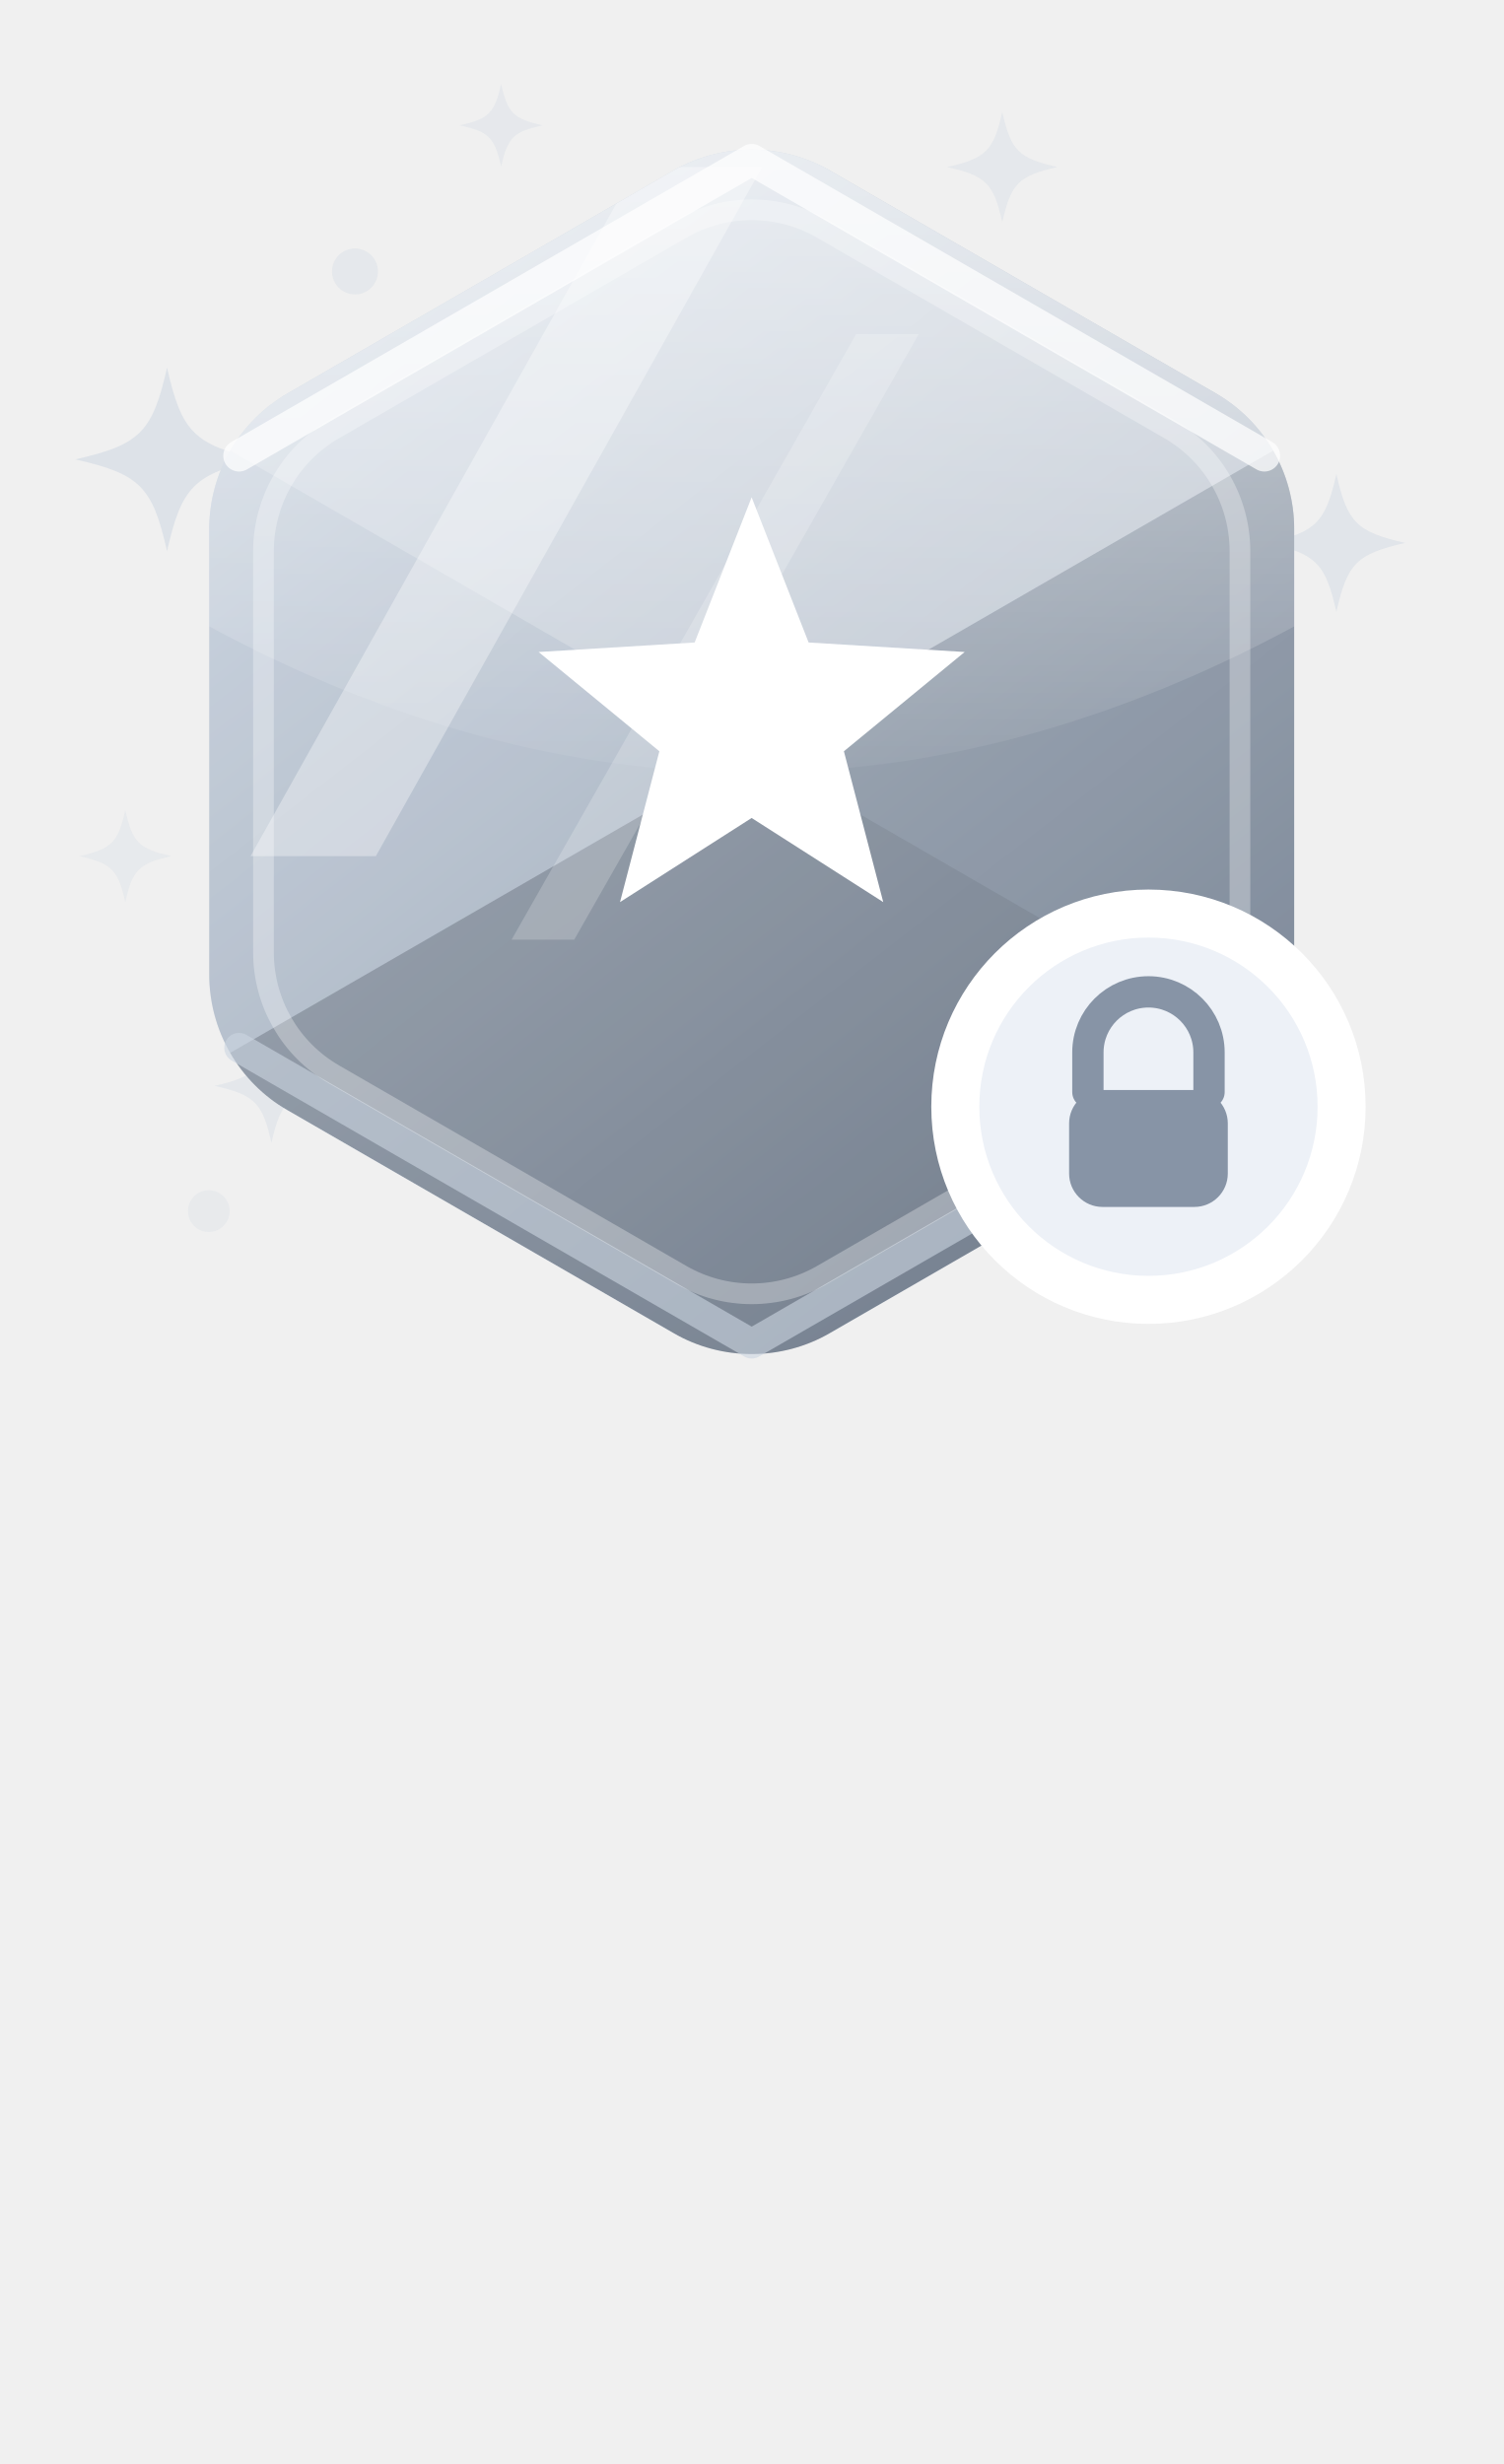
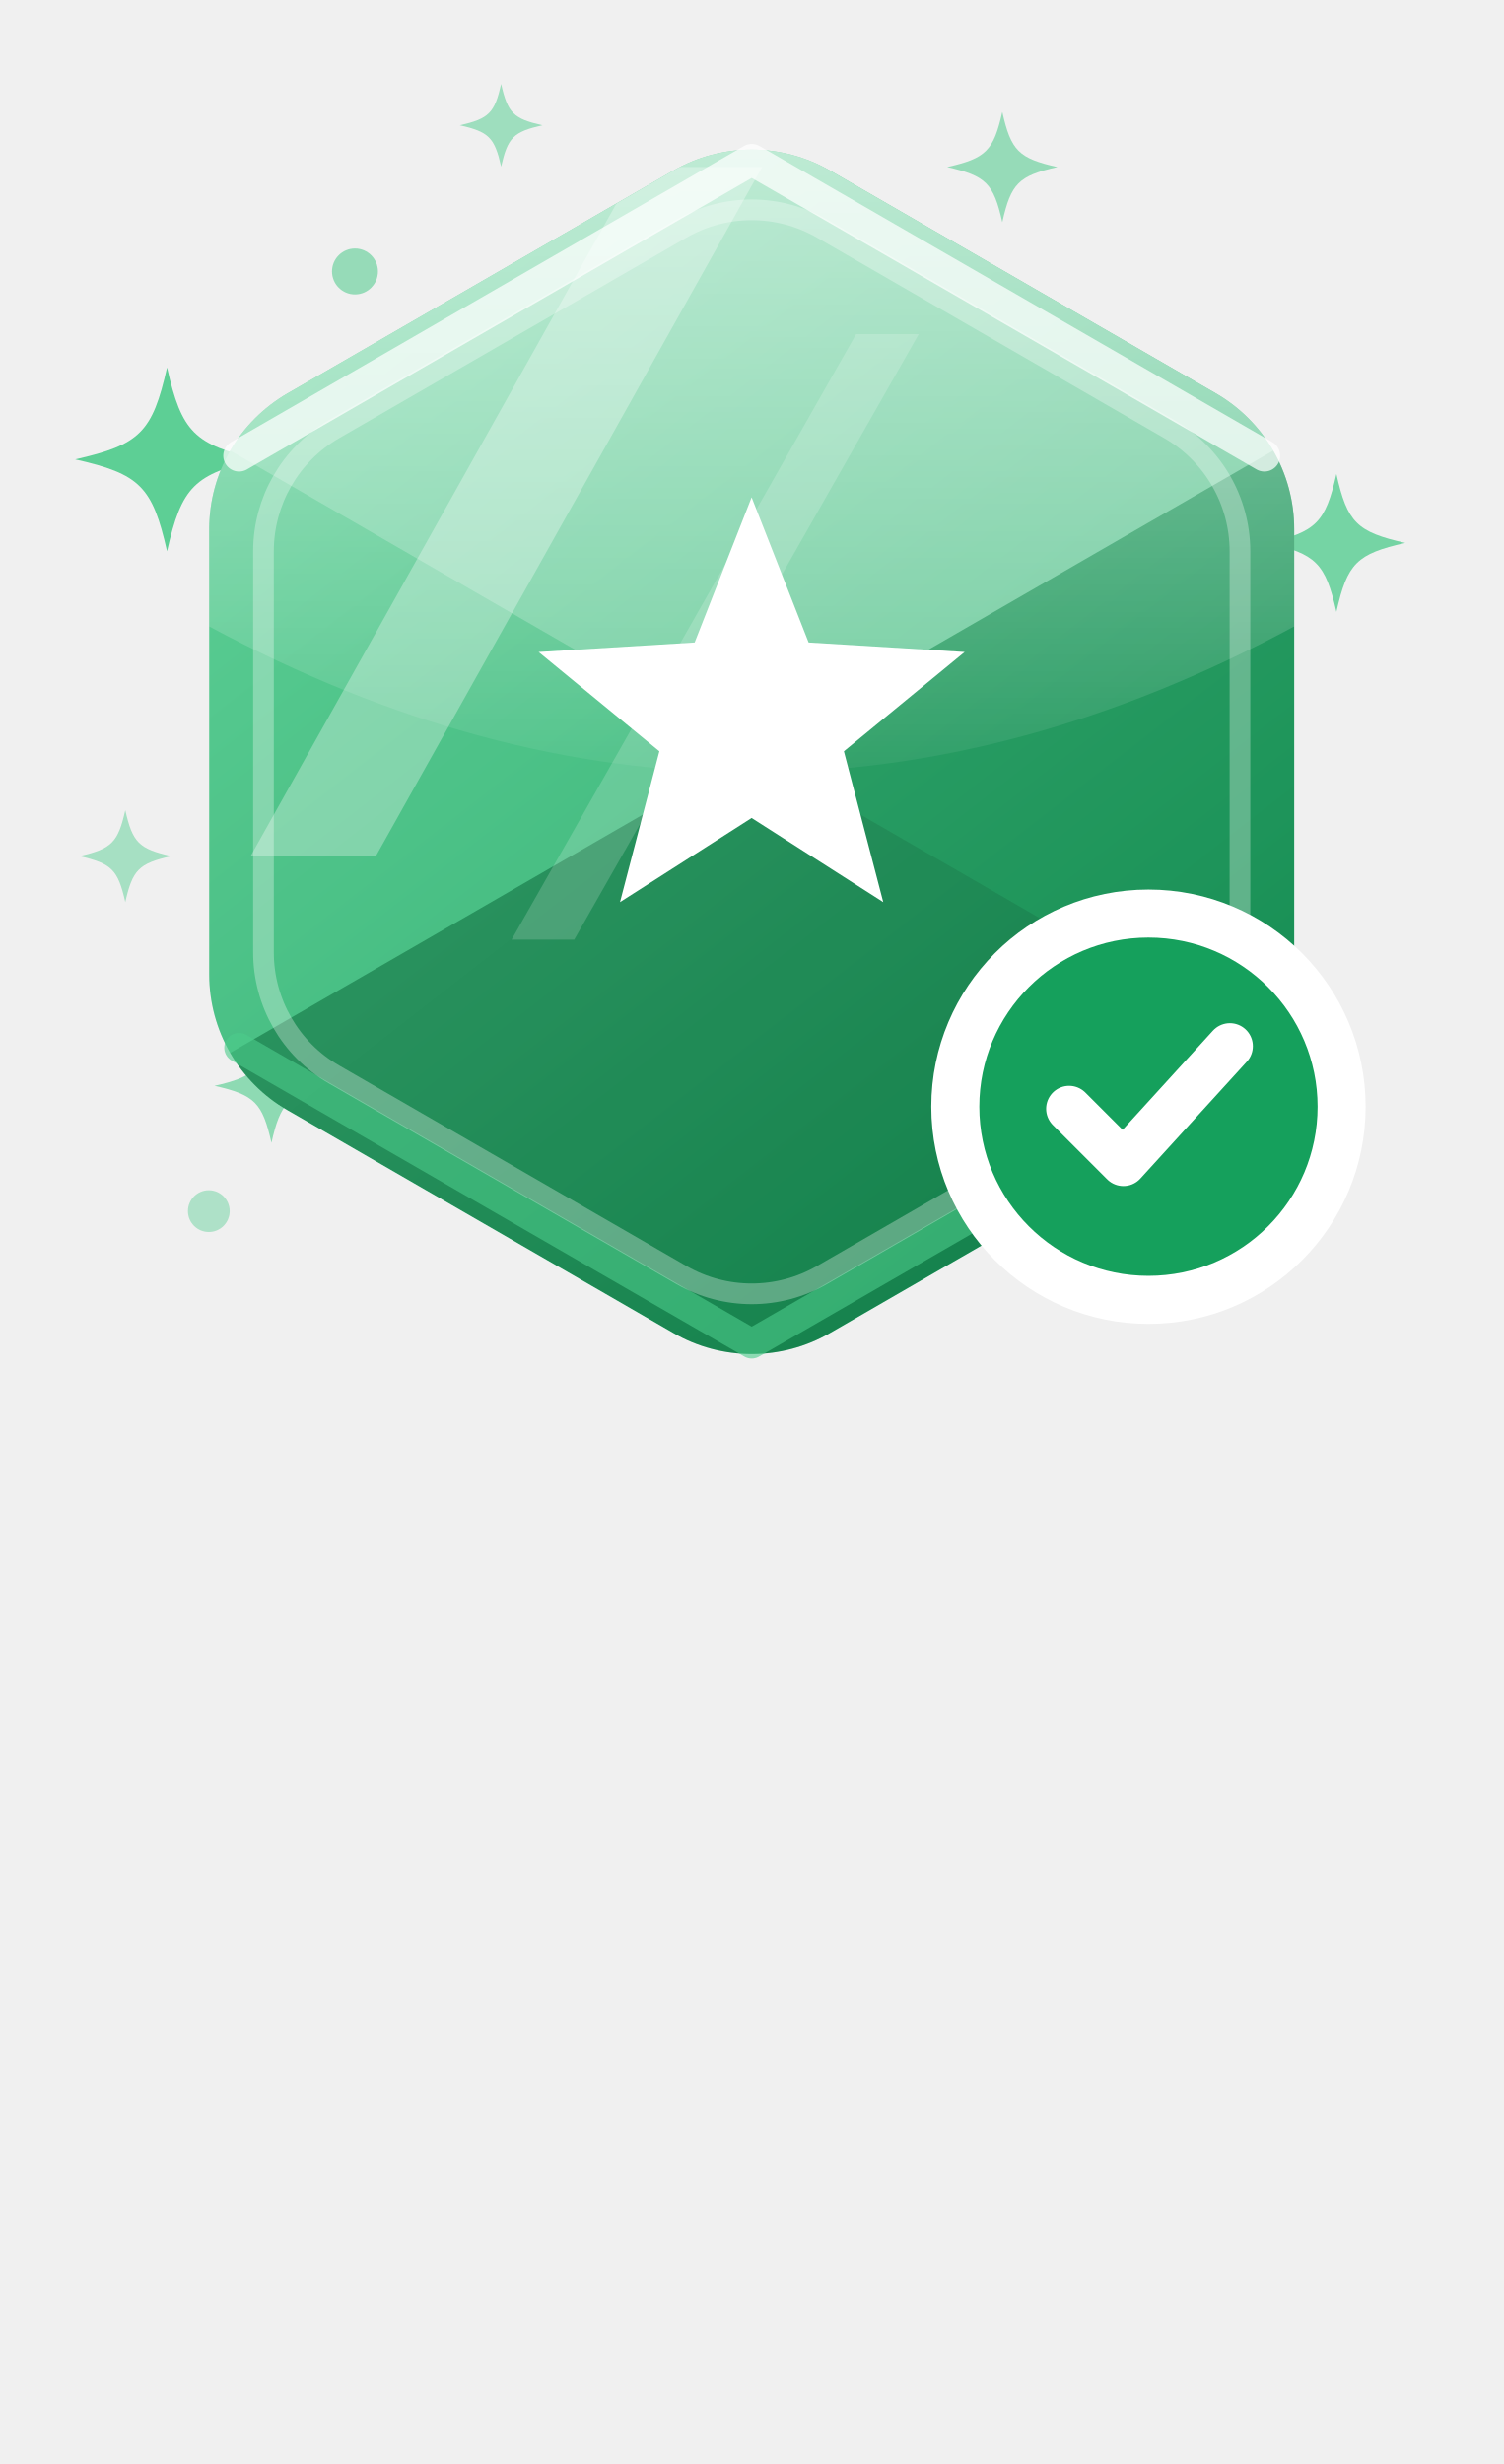
<svg xmlns="http://www.w3.org/2000/svg" viewBox="0 0 72 118" width="72" height="118">
  <defs>
-     <linearGradient id="g-steel" x1="0.15" y1="0" x2="0.85" y2="1">
-       <stop offset="0" stop-color="#CBD5E1" />
-       <stop offset="1" stop-color="#8794A6" />
+     <linearGradient id="g-emerald" x1="0.15" y1="0" x2="0.85" y2="1">
+       <stop offset="0" stop-color="#4CCB8B" />
+       <stop offset="1" stop-color="#15A05C" />
    </linearGradient>
    <clipPath id="clipHex">
      <path d="M39.75 8.17 L58.23 18.84 A7.5 7.5 0 0 1 61.98 25.33 L61.98 46.67 A7.5 7.5 0 0 1 58.23 53.17 L39.75 63.84 A7.5 7.5 0 0 1 32.25 63.84 L13.77 53.17 A7.5 7.5 0 0 1 10.02 46.67 L10.02 25.33 A7.5 7.5 0 0 1 13.77 18.84 L32.25 8.17 A7.5 7.5 0 0 1 39.75 8.17 Z" />
    </clipPath>
    <linearGradient id="capA" x1="0" y1="0" x2="0" y2="1">
      <stop offset="0" stop-color="#fff" stop-opacity=".52" />
      <stop offset="1" stop-color="#fff" stop-opacity=".05" />
    </linearGradient>
    <linearGradient id="reflFade" x1="0" y1="0" x2="0" y2="1">
      <stop offset="0" stop-color="#fff" stop-opacity=".40" />
      <stop offset=".55" stop-color="#fff" stop-opacity=".10" />
      <stop offset="1" stop-color="#fff" stop-opacity="0" />
    </linearGradient>
    <mask id="reflMask">
      <rect x="0" y="68" width="72" height="50" fill="url(#reflFade)" />
    </mask>
  </defs>
  <g>
-     <path d="M0 -4.4 C0.7 -1.3 1.3 -0.7 4.4 0 C1.3 0.7 0.7 1.3 0 4.4 C-0.7 1.3 -1.3 0.7 -4.4 0 C-1.3 -0.7 -0.7 -1.3 0 -4.4 Z" fill="#CBD5E1" opacity="0.495" transform="translate(8,22) scale(1.0)" />
-     <path d="M0 -4.4 C0.7 -1.3 1.3 -0.7 4.4 0 C1.3 0.7 0.7 1.3 0 4.4 C-0.7 1.3 -1.3 0.7 -4.4 0 C-1.3 -0.7 -0.7 -1.3 0 -4.4 Z" fill="#CBD5E1" opacity="0.413" transform="translate(64,26) scale(0.75)" />
-     <path d="M0 -4.4 C0.7 -1.3 1.3 -0.7 4.4 0 C1.3 0.7 0.7 1.3 0 4.4 C-0.7 1.3 -1.3 0.7 -4.4 0 C-1.3 -0.7 -0.7 -1.3 0 -4.4 Z" fill="#CBD5E1" opacity="0.33" transform="translate(13,52) scale(0.62)" />
-     <path d="M0 -4.4 C0.7 -1.3 1.3 -0.7 4.4 0 C1.3 0.7 0.7 1.3 0 4.4 C-0.7 1.3 -1.3 0.7 -4.4 0 C-1.3 -0.7 -0.7 -1.3 0 -4.4 Z" fill="#CBD5E1" opacity="0.303" transform="translate(48,8) scale(0.6)" />
-     <path d="M0 -4.4 C0.7 -1.3 1.3 -0.7 4.4 0 C1.3 0.7 0.7 1.3 0 4.4 C-0.7 1.3 -1.3 0.7 -4.4 0 C-1.3 -0.7 -0.7 -1.3 0 -4.4 Z" fill="#CBD5E1" opacity="0.275" transform="translate(24,6) scale(0.45)" />
-     <path d="M0 -4.4 C0.7 -1.3 1.3 -0.7 4.4 0 C1.3 0.7 0.7 1.3 0 4.4 C-0.7 1.3 -1.3 0.7 -4.4 0 C-1.3 -0.7 -0.7 -1.3 0 -4.4 Z" fill="#CBD5E1" opacity="0.248" transform="translate(6,41) scale(0.5)" />
-     <circle cx="17" cy="13" r="1.1" fill="#CBD5E1" opacity="0.303" />
-     <circle cx="52" cy="20" r="1.3" fill="#CBD5E1" opacity="0.275" />
-     <circle cx="10" cy="58" r="1.0" fill="#CBD5E1" opacity="0.22" />
-     <path d="M39.75 8.17 L58.23 18.84 A7.5 7.5 0 0 1 61.98 25.33 L61.98 46.67 A7.5 7.5 0 0 1 58.23 53.17 L39.75 63.84 A7.5 7.5 0 0 1 32.25 63.84 L13.77 53.17 A7.5 7.5 0 0 1 10.02 46.67 L10.02 25.33 A7.5 7.5 0 0 1 13.77 18.84 L32.25 8.17 A7.5 7.5 0 0 1 39.75 8.17 Z" fill="url(#g-steel)" />
+     <path d="M0 -4.4 C0.7 -1.3 1.3 -0.7 4.4 0 C1.3 0.7 0.7 1.3 0 4.4 C-0.7 1.3 -1.3 0.7 -4.4 0 C-1.3 -0.7 -0.7 -1.3 0 -4.4 Z" fill="#4CCB8B" opacity="0.9" transform="translate(8,22) scale(1.0)" />
+     <path d="M0 -4.4 C0.7 -1.3 1.3 -0.7 4.4 0 C1.3 0.7 0.7 1.3 0 4.4 C-0.7 1.3 -1.3 0.7 -4.4 0 C-1.3 -0.7 -0.7 -1.3 0 -4.4 Z" fill="#4CCB8B" opacity="0.75" transform="translate(64,26) scale(0.75)" />
+     <path d="M0 -4.4 C0.7 -1.3 1.3 -0.7 4.4 0 C1.3 0.7 0.7 1.3 0 4.4 C-0.7 1.3 -1.3 0.7 -4.4 0 C-1.3 -0.7 -0.7 -1.3 0 -4.4 Z" fill="#4CCB8B" opacity="0.6" transform="translate(13,52) scale(0.62)" />
+     <path d="M0 -4.4 C0.7 -1.3 1.3 -0.7 4.4 0 C1.3 0.7 0.7 1.3 0 4.4 C-0.7 1.3 -1.3 0.7 -4.4 0 C-1.3 -0.7 -0.7 -1.3 0 -4.4 Z" fill="#4CCB8B" opacity="0.55" transform="translate(48,8) scale(0.6)" />
+     <path d="M0 -4.4 C0.7 -1.3 1.3 -0.7 4.4 0 C1.3 0.7 0.7 1.3 0 4.4 C-0.7 1.3 -1.3 0.7 -4.4 0 C-1.3 -0.7 -0.7 -1.3 0 -4.4 Z" fill="#4CCB8B" opacity="0.5" transform="translate(24,6) scale(0.45)" />
+     <path d="M0 -4.4 C0.7 -1.3 1.3 -0.7 4.4 0 C1.3 0.7 0.7 1.3 0 4.4 C-0.7 1.3 -1.3 0.7 -4.4 0 C-1.3 -0.7 -0.7 -1.3 0 -4.4 Z" fill="#4CCB8B" opacity="0.45" transform="translate(6,41) scale(0.5)" />
+     <circle cx="17" cy="13" r="1.1" fill="#4CCB8B" opacity="0.55" />
+     <circle cx="52" cy="20" r="1.3" fill="#4CCB8B" opacity="0.5" />
+     <circle cx="10" cy="58" r="1.0" fill="#4CCB8B" opacity="0.4" />
+     <path d="M39.75 8.17 L58.23 18.84 A7.5 7.5 0 0 1 61.98 25.33 L61.98 46.67 A7.5 7.5 0 0 1 58.23 53.17 L39.75 63.84 A7.5 7.5 0 0 1 32.25 63.84 L13.77 53.17 A7.5 7.5 0 0 1 10.02 46.67 L10.02 25.33 A7.5 7.5 0 0 1 13.77 18.84 L32.25 8.17 A7.5 7.5 0 0 1 39.75 8.17 Z" fill="url(#g-emerald)" />
    <g clip-path="url(#clipHex)">
      <path d="M10.02 21 L36 6 L61.98 21 L36 36 Z" fill="#fff" opacity=".30" />
      <path d="M10.02 21 L36 36 L10.02 51 Z" fill="#fff" opacity=".11" />
-       <path d="M61.98 21 L61.98 51 L36 36 Z" fill="#000" opacity=".10" />
-       <path d="M10.02 51 L36 36 L61.98 51 L36 66 Z" fill="#000" opacity=".16" />
+       <path d="M61.98 21 L61.98 51 L36 36 Z" fill="#000" opacity=".13" />
+       <path d="M10.02 51 L36 36 L61.98 51 L36 66 Z" fill="#000" opacity=".21" />
      <path d="M10.02 21 L36 6 L61.98 21 L61.98 30 Q36 44 10.02 30 Z" fill="url(#capA)" />
-       <path d="M12 41 L30.5 8 L36.5 8 L18 41 Z" fill="#fff" opacity=".34" />
-       <path d="M24.5 45 L41 16 L44 16 L27.5 45 Z" fill="#fff" opacity=".20" />
+       <path d="M12 41 L30.5 8 L36.5 8 L18 41 Z" fill="#fff" opacity=".30" />
+       <path d="M24.5 45 L41 16 L44 16 L27.5 45 Z" fill="#fff" opacity=".17" />
    </g>
    <path d="M10.02 21 L36 6 L61.98 21" fill="none" stroke="#fff" stroke-opacity=".72" stroke-width="1.6" stroke-linecap="round" stroke-linejoin="round" transform="translate(36,36) scale(.945) translate(-36,-36)" />
-     <path d="M10.02 51 L36 66 L61.98 51" fill="none" stroke="#CBD5E1" stroke-opacity=".60" stroke-width="1.5" stroke-linecap="round" stroke-linejoin="round" transform="translate(36,36) scale(.945) translate(-36,-36)" />
+     <path d="M10.02 51 L36 66 L61.98 51" fill="none" stroke="#4CCB8B" stroke-opacity=".60" stroke-width="1.5" stroke-linecap="round" stroke-linejoin="round" transform="translate(36,36) scale(.945) translate(-36,-36)" />
    <path d="M39.75 8.17 L58.23 18.84 A7.5 7.5 0 0 1 61.98 25.33 L61.98 46.67 A7.5 7.5 0 0 1 58.23 53.17 L39.75 63.84 A7.5 7.5 0 0 1 32.25 63.84 L13.77 53.17 A7.5 7.5 0 0 1 10.02 46.67 L10.02 25.33 A7.5 7.5 0 0 1 13.77 18.84 L32.25 8.17 A7.5 7.5 0 0 1 39.75 8.17 Z" fill="none" stroke="#fff" stroke-opacity=".30" stroke-width="1.1" transform="translate(36,36) scale(.9) translate(-36,-36)" />
-     <g fill="#FFFFFF" transform="translate(23,21)">
+     <g fill="#fff" transform="translate(23,21)">
      <g transform="scale(1.083)">
        <path d="M12 2.6 L14.52 9.02 L21.42 9.44 L16.08 13.83 L17.82 20.5 L12 16.78 L6.18 20.5 L7.92 13.83 L2.58 9.44 L9.48 9.02 Z" />
      </g>
    </g>
    <circle cx="55" cy="53" r="10.4" fill="#fff" />
-     <circle cx="55" cy="53" r="8.1" fill="#EDF1F7" />
-     <path d="M52.1 52.3v-1.9a2.9 2.9 0 0 1 5.8 0v1.9" fill="none" stroke="#8794A6" stroke-width="1.5" stroke-linecap="round" />
-     <rect x="51.2" y="52.2" width="7.6" height="5.6" rx="1.6" fill="#8794A6" />
+     <circle cx="55" cy="53" r="8.1" fill="#15A05C" />
+     <path d="M51.2 53.1l2.6 2.6 5.1-5.6" fill="none" stroke="#fff" stroke-width="2.2" stroke-linecap="round" stroke-linejoin="round" />
  </g>
  <g mask="url(#reflMask)" transform="translate(0,136) scale(1,-1)">
-     <path d="M0 -4.4 C0.7 -1.3 1.3 -0.7 4.4 0 C1.3 0.7 0.7 1.3 0 4.4 C-0.7 1.3 -1.3 0.7 -4.4 0 C-1.3 -0.7 -0.7 -1.3 0 -4.4 Z" fill="#CBD5E1" opacity="0.495" transform="translate(8,22) scale(1.0)" />
-     <path d="M0 -4.4 C0.7 -1.3 1.3 -0.7 4.4 0 C1.3 0.7 0.7 1.3 0 4.4 C-0.7 1.3 -1.3 0.7 -4.4 0 C-1.3 -0.7 -0.7 -1.3 0 -4.4 Z" fill="#CBD5E1" opacity="0.413" transform="translate(64,26) scale(0.75)" />
-     <path d="M0 -4.4 C0.7 -1.3 1.3 -0.7 4.4 0 C1.3 0.7 0.7 1.3 0 4.4 C-0.7 1.3 -1.3 0.7 -4.4 0 C-1.3 -0.7 -0.7 -1.3 0 -4.4 Z" fill="#CBD5E1" opacity="0.33" transform="translate(13,52) scale(0.62)" />
-     <path d="M0 -4.4 C0.7 -1.3 1.3 -0.7 4.4 0 C1.3 0.7 0.7 1.3 0 4.4 C-0.7 1.3 -1.3 0.7 -4.4 0 C-1.3 -0.7 -0.7 -1.3 0 -4.4 Z" fill="#CBD5E1" opacity="0.303" transform="translate(48,8) scale(0.6)" />
-     <path d="M0 -4.4 C0.7 -1.3 1.3 -0.7 4.4 0 C1.3 0.7 0.7 1.3 0 4.4 C-0.7 1.3 -1.3 0.7 -4.4 0 C-1.3 -0.7 -0.7 -1.3 0 -4.4 Z" fill="#CBD5E1" opacity="0.275" transform="translate(24,6) scale(0.45)" />
-     <path d="M0 -4.4 C0.7 -1.3 1.3 -0.7 4.4 0 C1.3 0.7 0.7 1.3 0 4.4 C-0.7 1.3 -1.3 0.7 -4.4 0 C-1.3 -0.7 -0.7 -1.3 0 -4.4 Z" fill="#CBD5E1" opacity="0.248" transform="translate(6,41) scale(0.5)" />
-     <circle cx="17" cy="13" r="1.1" fill="#CBD5E1" opacity="0.303" />
-     <circle cx="52" cy="20" r="1.3" fill="#CBD5E1" opacity="0.275" />
-     <circle cx="10" cy="58" r="1.0" fill="#CBD5E1" opacity="0.22" />
-     <path d="M39.75 8.17 L58.23 18.84 A7.5 7.5 0 0 1 61.98 25.33 L61.98 46.67 A7.5 7.5 0 0 1 58.23 53.17 L39.75 63.84 A7.5 7.5 0 0 1 32.25 63.84 L13.77 53.17 A7.5 7.5 0 0 1 10.02 46.67 L10.02 25.33 A7.5 7.5 0 0 1 13.77 18.84 L32.25 8.17 A7.5 7.5 0 0 1 39.75 8.17 Z" fill="url(#g-steel)" />
+     <path d="M0 -4.4 C0.7 -1.3 1.3 -0.7 4.4 0 C1.3 0.7 0.7 1.3 0 4.4 C-0.7 1.3 -1.3 0.7 -4.4 0 C-1.3 -0.7 -0.7 -1.3 0 -4.4 Z" fill="#4CCB8B" opacity="0.9" transform="translate(8,22) scale(1.0)" />
+     <path d="M0 -4.4 C0.7 -1.3 1.3 -0.7 4.4 0 C1.3 0.7 0.7 1.3 0 4.4 C-0.7 1.3 -1.3 0.7 -4.4 0 C-1.3 -0.7 -0.7 -1.3 0 -4.4 Z" fill="#4CCB8B" opacity="0.75" transform="translate(64,26) scale(0.75)" />
+     <path d="M0 -4.4 C0.7 -1.3 1.3 -0.7 4.4 0 C1.3 0.7 0.7 1.3 0 4.4 C-0.7 1.3 -1.3 0.7 -4.4 0 C-1.3 -0.7 -0.7 -1.3 0 -4.4 Z" fill="#4CCB8B" opacity="0.6" transform="translate(13,52) scale(0.62)" />
+     <path d="M0 -4.4 C0.7 -1.3 1.3 -0.7 4.4 0 C1.3 0.7 0.7 1.3 0 4.4 C-0.7 1.3 -1.3 0.7 -4.4 0 C-1.3 -0.7 -0.7 -1.3 0 -4.4 Z" fill="#4CCB8B" opacity="0.55" transform="translate(48,8) scale(0.6)" />
+     <path d="M0 -4.4 C0.7 -1.3 1.3 -0.7 4.4 0 C1.3 0.7 0.7 1.3 0 4.4 C-0.7 1.3 -1.3 0.7 -4.4 0 C-1.3 -0.7 -0.7 -1.3 0 -4.4 Z" fill="#4CCB8B" opacity="0.5" transform="translate(24,6) scale(0.45)" />
+     <path d="M0 -4.4 C0.7 -1.3 1.3 -0.7 4.4 0 C1.3 0.7 0.7 1.3 0 4.4 C-0.7 1.3 -1.3 0.7 -4.4 0 C-1.3 -0.7 -0.7 -1.3 0 -4.4 Z" fill="#4CCB8B" opacity="0.45" transform="translate(6,41) scale(0.5)" />
+     <circle cx="17" cy="13" r="1.1" fill="#4CCB8B" opacity="0.55" />
+     <circle cx="52" cy="20" r="1.3" fill="#4CCB8B" opacity="0.5" />
+     <circle cx="10" cy="58" r="1.0" fill="#4CCB8B" opacity="0.4" />
+     <path d="M39.75 8.17 L58.23 18.84 A7.5 7.5 0 0 1 61.98 25.33 L61.98 46.67 A7.5 7.5 0 0 1 58.23 53.17 L39.75 63.84 A7.5 7.5 0 0 1 32.25 63.84 L13.77 53.17 A7.5 7.5 0 0 1 10.02 46.67 L10.02 25.33 A7.5 7.5 0 0 1 13.77 18.84 L32.25 8.17 A7.5 7.5 0 0 1 39.75 8.17 Z" fill="url(#g-emerald)" />
    <g clip-path="url(#clipHex)">
      <path d="M10.02 21 L36 6 L61.98 21 L36 36 Z" fill="#fff" opacity=".30" />
      <path d="M10.02 21 L36 36 L10.02 51 Z" fill="#fff" opacity=".11" />
-       <path d="M61.98 21 L61.98 51 L36 36 Z" fill="#000" opacity=".10" />
-       <path d="M10.02 51 L36 36 L61.98 51 L36 66 Z" fill="#000" opacity=".16" />
+       <path d="M61.98 21 L61.98 51 L36 36 Z" fill="#000" opacity=".13" />
+       <path d="M10.02 51 L36 36 L61.98 51 L36 66 Z" fill="#000" opacity=".21" />
      <path d="M10.02 21 L36 6 L61.98 21 L61.98 30 Q36 44 10.02 30 Z" fill="url(#capA)" />
-       <path d="M12 41 L30.5 8 L36.5 8 L18 41 Z" fill="#fff" opacity=".34" />
-       <path d="M24.5 45 L41 16 L44 16 L27.5 45 Z" fill="#fff" opacity=".20" />
+       <path d="M12 41 L30.5 8 L36.5 8 L18 41 Z" fill="#fff" opacity=".30" />
+       <path d="M24.5 45 L41 16 L44 16 L27.5 45 Z" fill="#fff" opacity=".17" />
    </g>
    <path d="M10.02 21 L36 6 L61.98 21" fill="none" stroke="#fff" stroke-opacity=".72" stroke-width="1.6" stroke-linecap="round" stroke-linejoin="round" transform="translate(36,36) scale(.945) translate(-36,-36)" />
-     <path d="M10.02 51 L36 66 L61.98 51" fill="none" stroke="#CBD5E1" stroke-opacity=".60" stroke-width="1.5" stroke-linecap="round" stroke-linejoin="round" transform="translate(36,36) scale(.945) translate(-36,-36)" />
+     <path d="M10.02 51 L36 66 L61.98 51" fill="none" stroke="#4CCB8B" stroke-opacity=".60" stroke-width="1.5" stroke-linecap="round" stroke-linejoin="round" transform="translate(36,36) scale(.945) translate(-36,-36)" />
    <path d="M39.75 8.17 L58.23 18.84 A7.5 7.5 0 0 1 61.98 25.33 L61.98 46.67 A7.5 7.5 0 0 1 58.23 53.17 L39.75 63.84 A7.5 7.5 0 0 1 32.25 63.84 L13.77 53.17 A7.5 7.5 0 0 1 10.02 46.67 L10.02 25.33 A7.5 7.5 0 0 1 13.77 18.84 L32.25 8.17 A7.5 7.5 0 0 1 39.75 8.17 Z" fill="none" stroke="#fff" stroke-opacity=".30" stroke-width="1.1" transform="translate(36,36) scale(.9) translate(-36,-36)" />
-     <g fill="#FFFFFF" transform="translate(23,21)">
+     <g fill="#fff" transform="translate(23,21)">
      <g transform="scale(1.083)">
        <path d="M12 2.6 L14.52 9.02 L21.42 9.44 L16.08 13.83 L17.82 20.5 L12 16.78 L6.18 20.5 L7.92 13.83 L2.58 9.44 L9.48 9.02 Z" />
      </g>
    </g>
    <circle cx="55" cy="53" r="10.4" fill="#fff" />
-     <circle cx="55" cy="53" r="8.1" fill="#EDF1F7" />
-     <path d="M52.1 52.3v-1.9a2.9 2.9 0 0 1 5.8 0v1.9" fill="none" stroke="#8794A6" stroke-width="1.5" stroke-linecap="round" />
-     <rect x="51.2" y="52.2" width="7.6" height="5.6" rx="1.6" fill="#8794A6" />
+     <circle cx="55" cy="53" r="8.1" fill="#15A05C" />
+     <path d="M51.2 53.1l2.6 2.6 5.1-5.6" fill="none" stroke="#fff" stroke-width="2.2" stroke-linecap="round" stroke-linejoin="round" />
  </g>
</svg>
